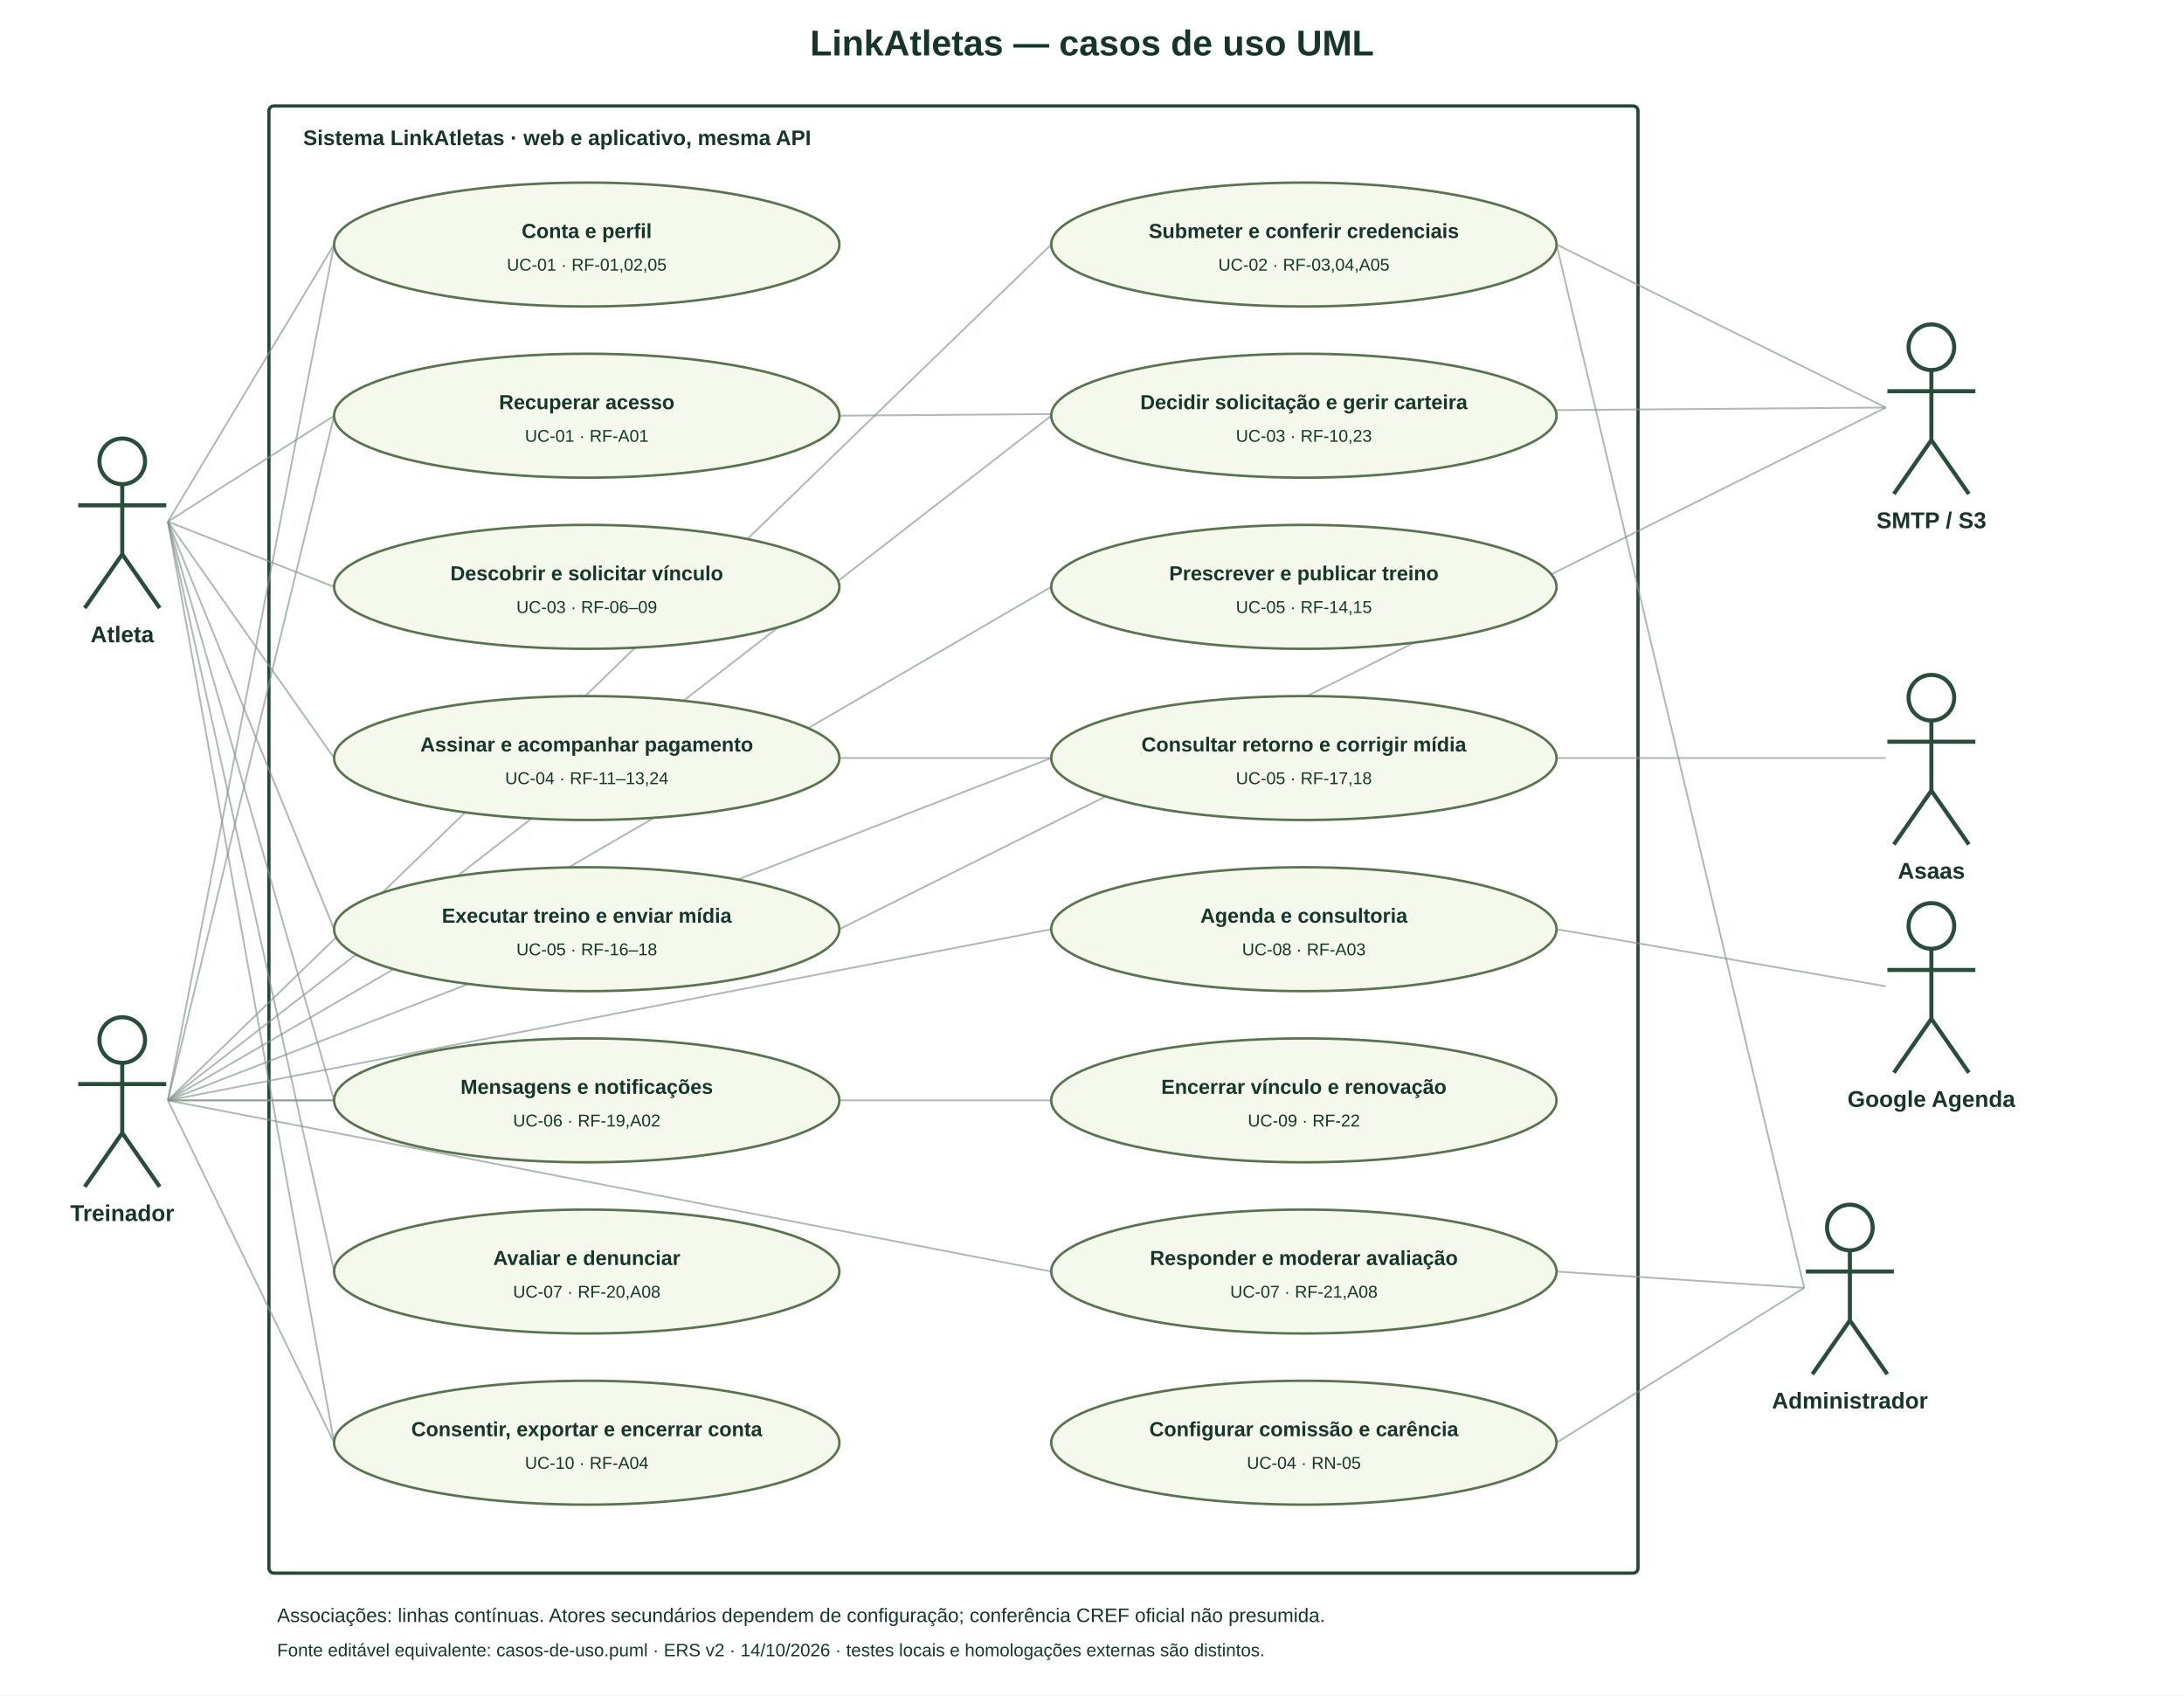
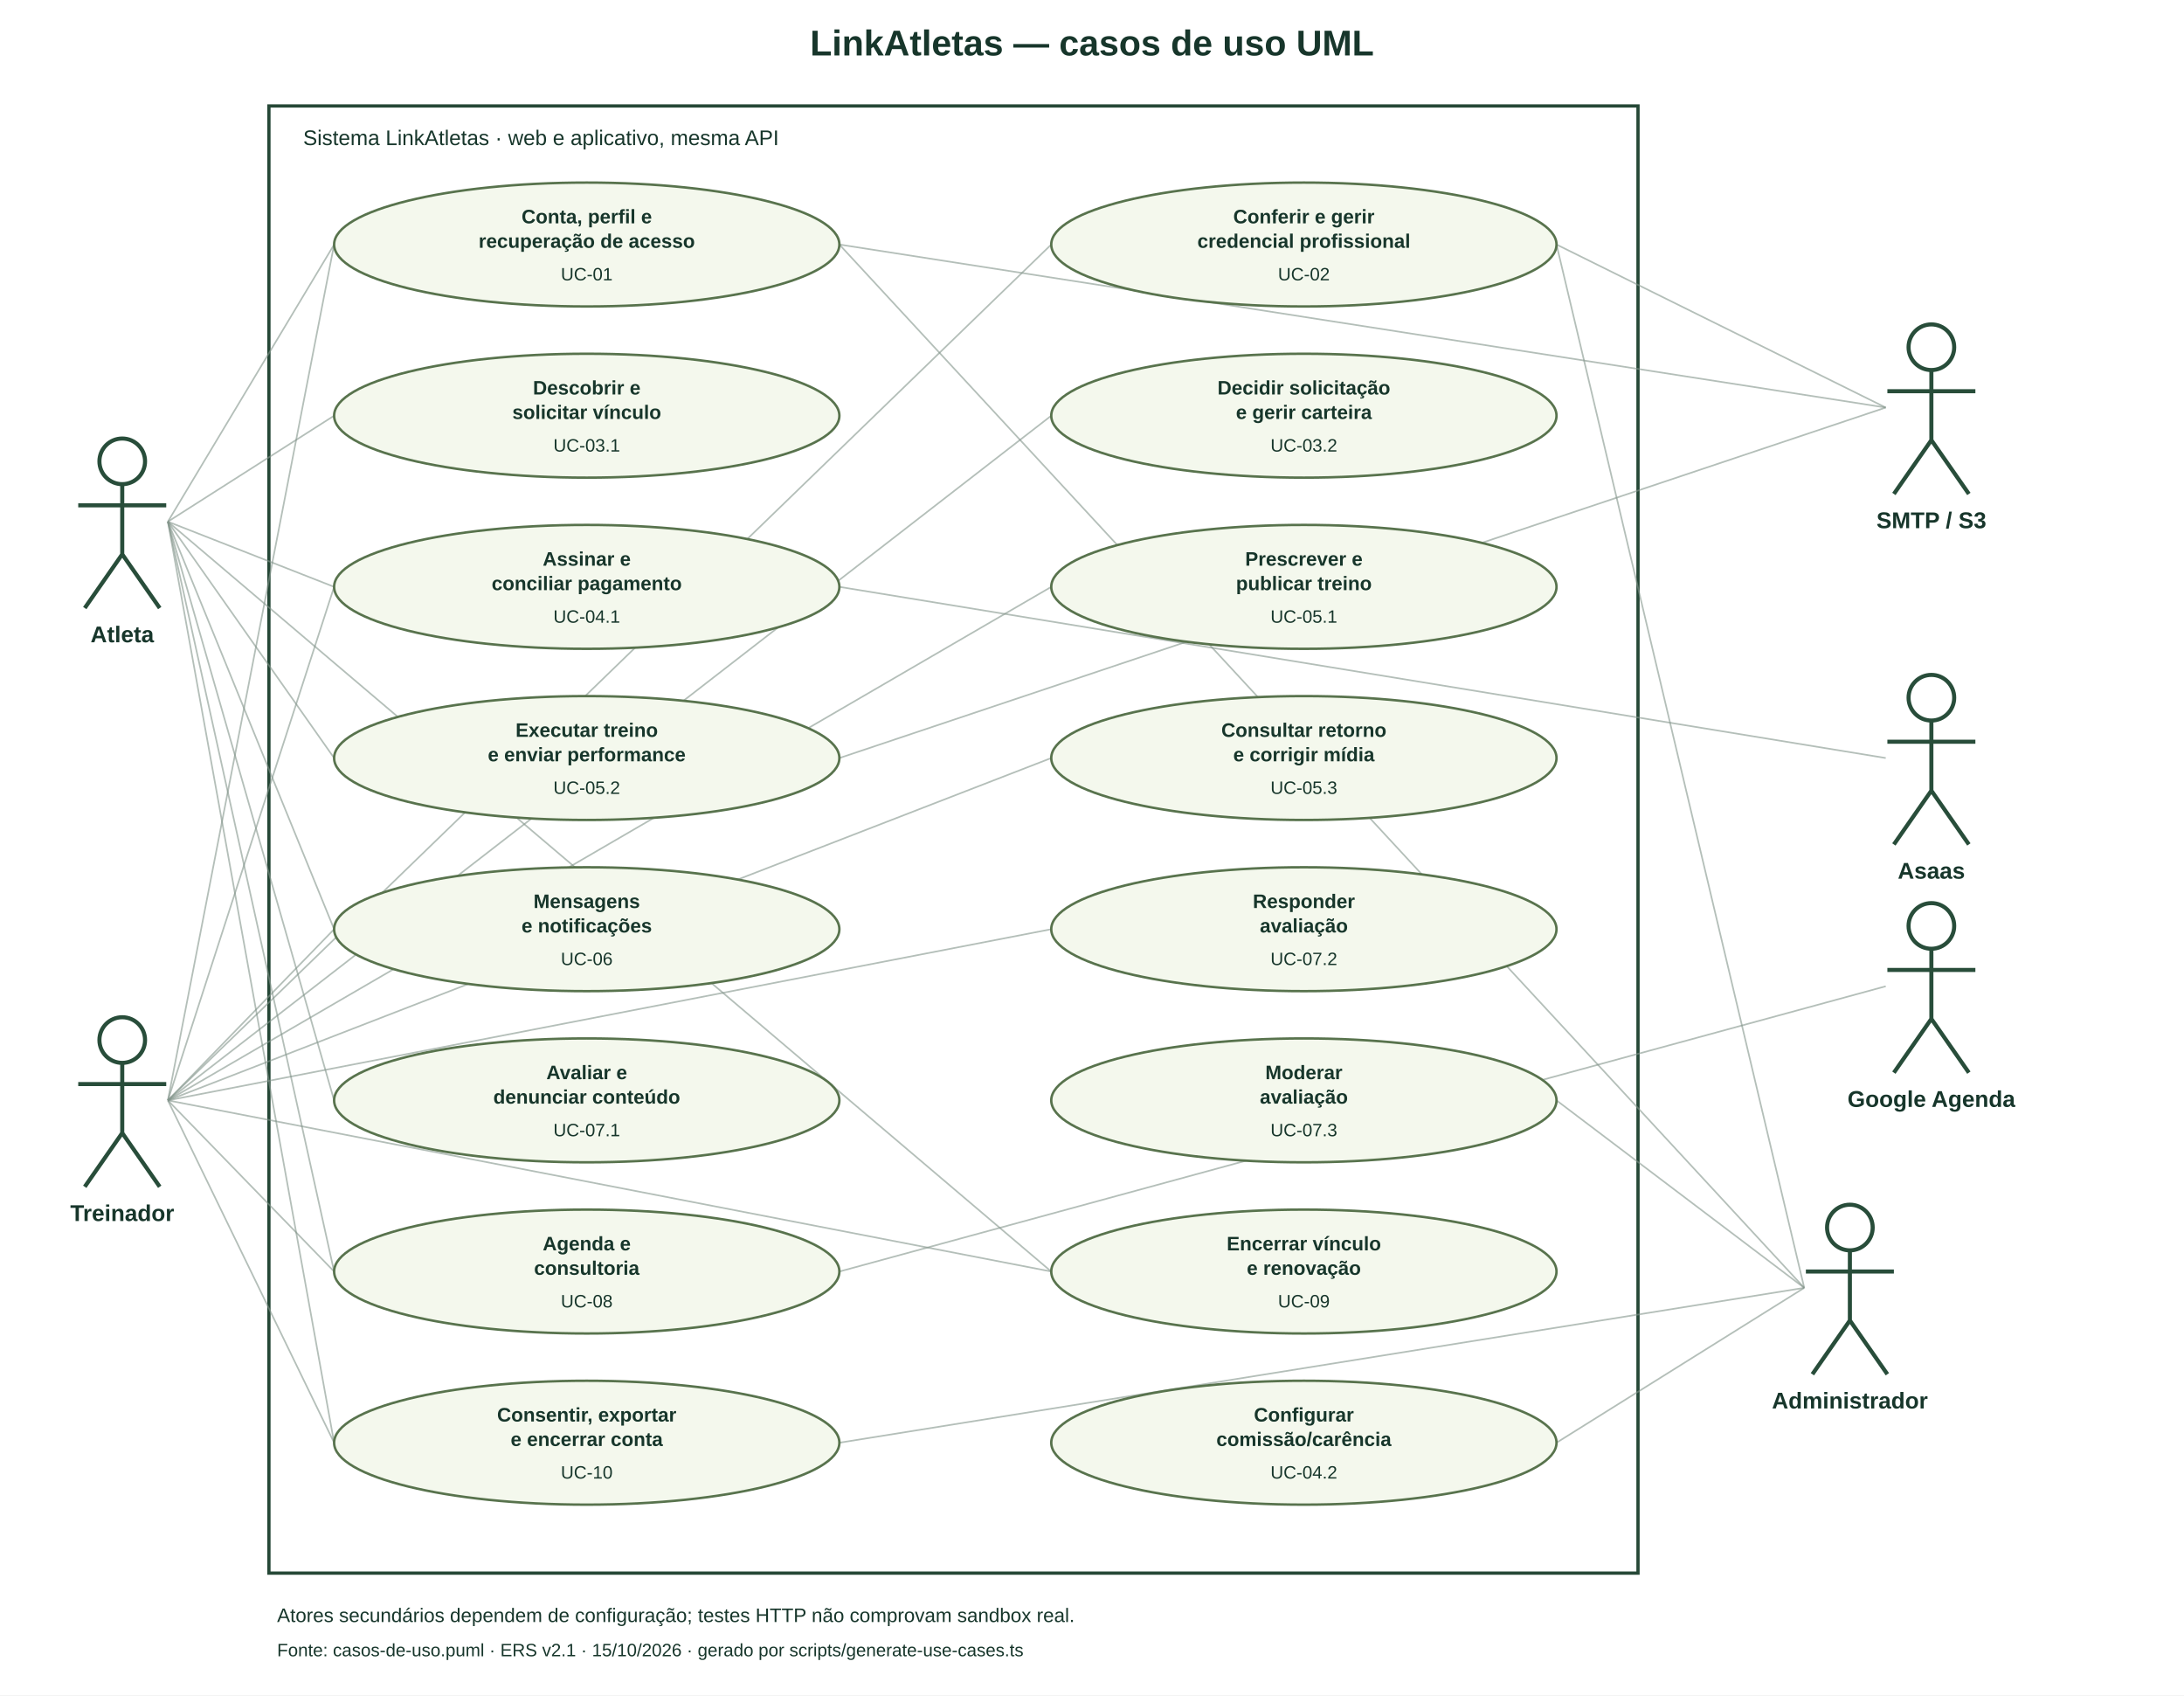
<svg xmlns="http://www.w3.org/2000/svg" width="1340" height="1040" viewBox="0 0 1340 1040" role="img" aria-labelledby="title desc">
-   <rect width="1340" height="1040" fill="#ffffff" />
-   <style>text{font-family:Arial,sans-serif;fill:#17362b}.case{fill:#f4f8ed;stroke:#58734d;stroke-width:1.5}.assoc{stroke:#82948a;stroke-width:1.1;fill:none;opacity:.65}.actor{stroke:#284d3a;stroke-width:2.5;fill:none}</style>
+   <rect width="1340" height="1040" fill="white" />
+   <style>text{font-family:Arial,sans-serif;fill:#17362b}.assoc{stroke:#82948a;stroke-width:1;fill:none;opacity:.6}.actor{stroke:#284d3a;stroke-width:2.5;fill:none}.case{fill:#f4f8ed;stroke:#58734d;stroke-width:1.5}</style>
  <text x="670" y="34" text-anchor="middle" font-size="22" font-weight="700">LinkAtletas — casos de uso UML</text>
-   <rect x="165" y="65" width="840" height="900" rx="3" fill="none" stroke="#254736" stroke-width="2" />
-   <text x="186" y="89" font-size="13" font-weight="700">Sistema LinkAtletas · web e aplicativo, mesma API</text>
+   <rect x="165" y="65" width="840" height="900" fill="none" stroke="#254736" stroke-width="2" />
+   <text x="186" y="89" font-size="13">Sistema LinkAtletas · web e aplicativo, mesma API</text>
  <g class="actor">
    <circle cx="75" cy="283" r="14" />
    <path d="M75,297v43m-27,-30h54m-27,30l-23,33m23,-33l23,33" />
  </g>
  <text x="75" y="394" text-anchor="middle" font-size="14" font-weight="700">Atleta</text>
  <g class="actor">
    <circle cx="75" cy="638" r="14" />
    <path d="M75,652v43m-27,-30h54m-27,30l-23,33m23,-33l23,33" />
  </g>
  <text x="75" y="749" text-anchor="middle" font-size="14" font-weight="700">Treinador</text>
  <g class="actor">
    <circle cx="1135" cy="753" r="14" />
    <path d="M1135,767v43m-27,-30h54m-27,30l-23,33m23,-33l23,33" />
  </g>
  <text x="1135" y="864" text-anchor="middle" font-size="14" font-weight="700">Administrador</text>
  <g class="actor">
    <circle cx="1185" cy="213" r="14" />
    <path d="M1185,227v43m-27,-30h54m-27,30l-23,33m23,-33l23,33" />
  </g>
  <text x="1185" y="324" text-anchor="middle" font-size="14" font-weight="700">SMTP / S3</text>
  <g class="actor">
    <circle cx="1185" cy="428" r="14" />
    <path d="M1185,442v43m-27,-30h54m-27,30l-23,33m23,-33l23,33" />
  </g>
  <text x="1185" y="539" text-anchor="middle" font-size="14" font-weight="700">Asaas</text>
  <g class="actor">
    <circle cx="1185" cy="568" r="14" />
    <path d="M1185,582v43m-27,-30h54m-27,30l-23,33m23,-33l23,33" />
  </g>
  <text x="1185" y="679" text-anchor="middle" font-size="14" font-weight="700">Google Agenda</text>
  <path class="assoc" d="M103,320 L205,150" />
+   <path class="assoc" d="M103,675 L205,150" />
+   <path class="assoc" d="M1107,790 L515,150" />
  <path class="assoc" d="M103,320 L205,255" />
+   <path class="assoc" d="M103,675 L645,255" />
+   <path class="assoc" d="M103,675 L645,150" />
+   <path class="assoc" d="M1107,790 L955,150" />
  <path class="assoc" d="M103,320 L205,360" />
+   <path class="assoc" d="M103,675 L205,360" />
+   <path class="assoc" d="M1157,465 L515,360" />
+   <path class="assoc" d="M1107,790 L955,885" />
+   <path class="assoc" d="M103,675 L645,360" />
  <path class="assoc" d="M103,320 L205,465" />
+   <path class="assoc" d="M103,675 L645,465" />
  <path class="assoc" d="M103,320 L205,570" />
+   <path class="assoc" d="M103,675 L205,570" />
  <path class="assoc" d="M103,320 L205,675" />
+   <path class="assoc" d="M103,675 L645,570" />
+   <path class="assoc" d="M1107,790 L955,675" />
  <path class="assoc" d="M103,320 L205,780" />
+   <path class="assoc" d="M103,675 L205,780" />
+   <path class="assoc" d="M1157,605 L515,780" />
+   <path class="assoc" d="M103,320 L645,780" />
+   <path class="assoc" d="M103,675 L645,780" />
  <path class="assoc" d="M103,320 L205,885" />
-   <path class="assoc" d="M103,675 L205,150" />
-   <path class="assoc" d="M103,675 L205,255" />
-   <path class="assoc" d="M103,675 L205,675" />
  <path class="assoc" d="M103,675 L205,885" />
-   <path class="assoc" d="M103,675 L645,150" />
-   <path class="assoc" d="M103,675 L645,255" />
-   <path class="assoc" d="M103,675 L645,360" />
-   <path class="assoc" d="M103,675 L645,465" />
-   <path class="assoc" d="M103,675 L645,570" />
-   <path class="assoc" d="M103,675 L645,675" />
-   <path class="assoc" d="M103,675 L645,780" />
-   <path class="assoc" d="M1107,790 L955,150" />
-   <path class="assoc" d="M1107,790 L955,780" />
-   <path class="assoc" d="M1107,790 L955,885" />
+   <path class="assoc" d="M1107,790 L515,885" />
+   <path class="assoc" d="M1157,250 L515,150" />
+   <path class="assoc" d="M1157,250 L515,465" />
  <path class="assoc" d="M1157,250 L955,150" />
-   <path class="assoc" d="M1157,250 L515,255" />
-   <path class="assoc" d="M1157,250 L515,570" />
-   <path class="assoc" d="M1157,465 L515,465" />
-   <path class="assoc" d="M1157,605 L955,570" />
  <ellipse class="case" cx="360" cy="150" rx="155" ry="38" />
-   <text x="360" y="146" text-anchor="middle" font-size="12.5" font-weight="700">Conta e perfil</text>
-   <text x="360" y="166" text-anchor="middle" font-size="10.5">UC-01 · RF-01,02,05</text>
+   <text x="360" y="137" text-anchor="middle" font-size="12" font-weight="700">Conta, perfil e</text>
+   <text x="360" y="152" text-anchor="middle" font-size="12" font-weight="700">recuperação de acesso</text>
+   <text x="360" y="172" text-anchor="middle" font-size="11">UC-01</text>
+   <ellipse class="case" cx="800" cy="150" rx="155" ry="38" />
+   <text x="800" y="137" text-anchor="middle" font-size="12" font-weight="700">Conferir e gerir</text>
+   <text x="800" y="152" text-anchor="middle" font-size="12" font-weight="700">credencial profissional</text>
+   <text x="800" y="172" text-anchor="middle" font-size="11">UC-02</text>
  <ellipse class="case" cx="360" cy="255" rx="155" ry="38" />
-   <text x="360" y="251" text-anchor="middle" font-size="12.5" font-weight="700">Recuperar acesso</text>
-   <text x="360" y="271" text-anchor="middle" font-size="10.5">UC-01 · RF-A01</text>
+   <text x="360" y="242" text-anchor="middle" font-size="12" font-weight="700">Descobrir e</text>
+   <text x="360" y="257" text-anchor="middle" font-size="12" font-weight="700">solicitar vínculo</text>
+   <text x="360" y="277" text-anchor="middle" font-size="11">UC-03.1</text>
+   <ellipse class="case" cx="800" cy="255" rx="155" ry="38" />
+   <text x="800" y="242" text-anchor="middle" font-size="12" font-weight="700">Decidir solicitação</text>
+   <text x="800" y="257" text-anchor="middle" font-size="12" font-weight="700">e gerir carteira</text>
+   <text x="800" y="277" text-anchor="middle" font-size="11">UC-03.2</text>
  <ellipse class="case" cx="360" cy="360" rx="155" ry="38" />
-   <text x="360" y="356" text-anchor="middle" font-size="12.5" font-weight="700">Descobrir e solicitar vínculo</text>
-   <text x="360" y="376" text-anchor="middle" font-size="10.5">UC-03 · RF-06–09</text>
+   <text x="360" y="347" text-anchor="middle" font-size="12" font-weight="700">Assinar e</text>
+   <text x="360" y="362" text-anchor="middle" font-size="12" font-weight="700">conciliar pagamento</text>
+   <text x="360" y="382" text-anchor="middle" font-size="11">UC-04.1</text>
+   <ellipse class="case" cx="800" cy="360" rx="155" ry="38" />
+   <text x="800" y="347" text-anchor="middle" font-size="12" font-weight="700">Prescrever e</text>
+   <text x="800" y="362" text-anchor="middle" font-size="12" font-weight="700">publicar treino</text>
+   <text x="800" y="382" text-anchor="middle" font-size="11">UC-05.1</text>
  <ellipse class="case" cx="360" cy="465" rx="155" ry="38" />
-   <text x="360" y="461" text-anchor="middle" font-size="12.5" font-weight="700">Assinar e acompanhar pagamento</text>
-   <text x="360" y="481" text-anchor="middle" font-size="10.5">UC-04 · RF-11–13,24</text>
+   <text x="360" y="452" text-anchor="middle" font-size="12" font-weight="700">Executar treino</text>
+   <text x="360" y="467" text-anchor="middle" font-size="12" font-weight="700">e enviar performance</text>
+   <text x="360" y="487" text-anchor="middle" font-size="11">UC-05.2</text>
+   <ellipse class="case" cx="800" cy="465" rx="155" ry="38" />
+   <text x="800" y="452" text-anchor="middle" font-size="12" font-weight="700">Consultar retorno</text>
+   <text x="800" y="467" text-anchor="middle" font-size="12" font-weight="700">e corrigir mídia</text>
+   <text x="800" y="487" text-anchor="middle" font-size="11">UC-05.3</text>
  <ellipse class="case" cx="360" cy="570" rx="155" ry="38" />
-   <text x="360" y="566" text-anchor="middle" font-size="12.5" font-weight="700">Executar treino e enviar mídia</text>
-   <text x="360" y="586" text-anchor="middle" font-size="10.5">UC-05 · RF-16–18</text>
+   <text x="360" y="557" text-anchor="middle" font-size="12" font-weight="700">Mensagens</text>
+   <text x="360" y="572" text-anchor="middle" font-size="12" font-weight="700">e notificações</text>
+   <text x="360" y="592" text-anchor="middle" font-size="11">UC-06</text>
  <ellipse class="case" cx="360" cy="675" rx="155" ry="38" />
-   <text x="360" y="671" text-anchor="middle" font-size="12.5" font-weight="700">Mensagens e notificações</text>
-   <text x="360" y="691" text-anchor="middle" font-size="10.5">UC-06 · RF-19,A02</text>
+   <text x="360" y="662" text-anchor="middle" font-size="12" font-weight="700">Avaliar e</text>
+   <text x="360" y="677" text-anchor="middle" font-size="12" font-weight="700">denunciar conteúdo</text>
+   <text x="360" y="697" text-anchor="middle" font-size="11">UC-07.1</text>
+   <ellipse class="case" cx="800" cy="570" rx="155" ry="38" />
+   <text x="800" y="557" text-anchor="middle" font-size="12" font-weight="700">Responder</text>
+   <text x="800" y="572" text-anchor="middle" font-size="12" font-weight="700">avaliação</text>
+   <text x="800" y="592" text-anchor="middle" font-size="11">UC-07.2</text>
+   <ellipse class="case" cx="800" cy="675" rx="155" ry="38" />
+   <text x="800" y="662" text-anchor="middle" font-size="12" font-weight="700">Moderar</text>
+   <text x="800" y="677" text-anchor="middle" font-size="12" font-weight="700">avaliação</text>
+   <text x="800" y="697" text-anchor="middle" font-size="11">UC-07.3</text>
  <ellipse class="case" cx="360" cy="780" rx="155" ry="38" />
-   <text x="360" y="776" text-anchor="middle" font-size="12.5" font-weight="700">Avaliar e denunciar</text>
-   <text x="360" y="796" text-anchor="middle" font-size="10.5">UC-07 · RF-20,A08</text>
+   <text x="360" y="767" text-anchor="middle" font-size="12" font-weight="700">Agenda e</text>
+   <text x="360" y="782" text-anchor="middle" font-size="12" font-weight="700">consultoria</text>
+   <text x="360" y="802" text-anchor="middle" font-size="11">UC-08</text>
+   <ellipse class="case" cx="800" cy="780" rx="155" ry="38" />
+   <text x="800" y="767" text-anchor="middle" font-size="12" font-weight="700">Encerrar vínculo</text>
+   <text x="800" y="782" text-anchor="middle" font-size="12" font-weight="700">e renovação</text>
+   <text x="800" y="802" text-anchor="middle" font-size="11">UC-09</text>
  <ellipse class="case" cx="360" cy="885" rx="155" ry="38" />
-   <text x="360" y="881" text-anchor="middle" font-size="12.5" font-weight="700">Consentir, exportar e encerrar conta</text>
-   <text x="360" y="901" text-anchor="middle" font-size="10.5">UC-10 · RF-A04</text>
-   <ellipse class="case" cx="800" cy="150" rx="155" ry="38" />
-   <text x="800" y="146" text-anchor="middle" font-size="12.5" font-weight="700">Submeter e conferir credenciais</text>
-   <text x="800" y="166" text-anchor="middle" font-size="10.5">UC-02 · RF-03,04,A05</text>
-   <ellipse class="case" cx="800" cy="255" rx="155" ry="38" />
-   <text x="800" y="251" text-anchor="middle" font-size="12.5" font-weight="700">Decidir solicitação e gerir carteira</text>
-   <text x="800" y="271" text-anchor="middle" font-size="10.5">UC-03 · RF-10,23</text>
-   <ellipse class="case" cx="800" cy="360" rx="155" ry="38" />
-   <text x="800" y="356" text-anchor="middle" font-size="12.5" font-weight="700">Prescrever e publicar treino</text>
-   <text x="800" y="376" text-anchor="middle" font-size="10.5">UC-05 · RF-14,15</text>
-   <ellipse class="case" cx="800" cy="465" rx="155" ry="38" />
-   <text x="800" y="461" text-anchor="middle" font-size="12.5" font-weight="700">Consultar retorno e corrigir mídia</text>
-   <text x="800" y="481" text-anchor="middle" font-size="10.5">UC-05 · RF-17,18</text>
-   <ellipse class="case" cx="800" cy="570" rx="155" ry="38" />
-   <text x="800" y="566" text-anchor="middle" font-size="12.5" font-weight="700">Agenda e consultoria</text>
-   <text x="800" y="586" text-anchor="middle" font-size="10.5">UC-08 · RF-A03</text>
-   <ellipse class="case" cx="800" cy="675" rx="155" ry="38" />
-   <text x="800" y="671" text-anchor="middle" font-size="12.5" font-weight="700">Encerrar vínculo e renovação</text>
-   <text x="800" y="691" text-anchor="middle" font-size="10.5">UC-09 · RF-22</text>
-   <ellipse class="case" cx="800" cy="780" rx="155" ry="38" />
-   <text x="800" y="776" text-anchor="middle" font-size="12.5" font-weight="700">Responder e moderar avaliação</text>
-   <text x="800" y="796" text-anchor="middle" font-size="10.5">UC-07 · RF-21,A08</text>
+   <text x="360" y="872" text-anchor="middle" font-size="12" font-weight="700">Consentir, exportar</text>
+   <text x="360" y="887" text-anchor="middle" font-size="12" font-weight="700">e encerrar conta</text>
+   <text x="360" y="907" text-anchor="middle" font-size="11">UC-10</text>
  <ellipse class="case" cx="800" cy="885" rx="155" ry="38" />
-   <text x="800" y="881" text-anchor="middle" font-size="12.5" font-weight="700">Configurar comissão e carência</text>
-   <text x="800" y="901" text-anchor="middle" font-size="10.5">UC-04 · RN-05</text>
-   <text x="170" y="995" font-size="12">Associações: linhas contínuas. Atores secundários dependem de configuração; conferência CREF oficial não presumida.</text>
-   <text x="170" y="1016" font-size="11">Fonte editável equivalente: casos-de-uso.puml · ERS v2 · 14/10/2026 · testes locais e homologações externas são distintos.</text>
+   <text x="800" y="872" text-anchor="middle" font-size="12" font-weight="700">Configurar</text>
+   <text x="800" y="887" text-anchor="middle" font-size="12" font-weight="700">comissão/carência</text>
+   <text x="800" y="907" text-anchor="middle" font-size="11">UC-04.2</text>
+   <text x="170" y="995" font-size="12">Atores secundários dependem de configuração; testes HTTP não comprovam sandbox real.</text>
+   <text x="170" y="1016" font-size="11">Fonte: casos-de-uso.puml · ERS v2.1 · 15/10/2026 · gerado por scripts/generate-use-cases.ts</text>
</svg>
